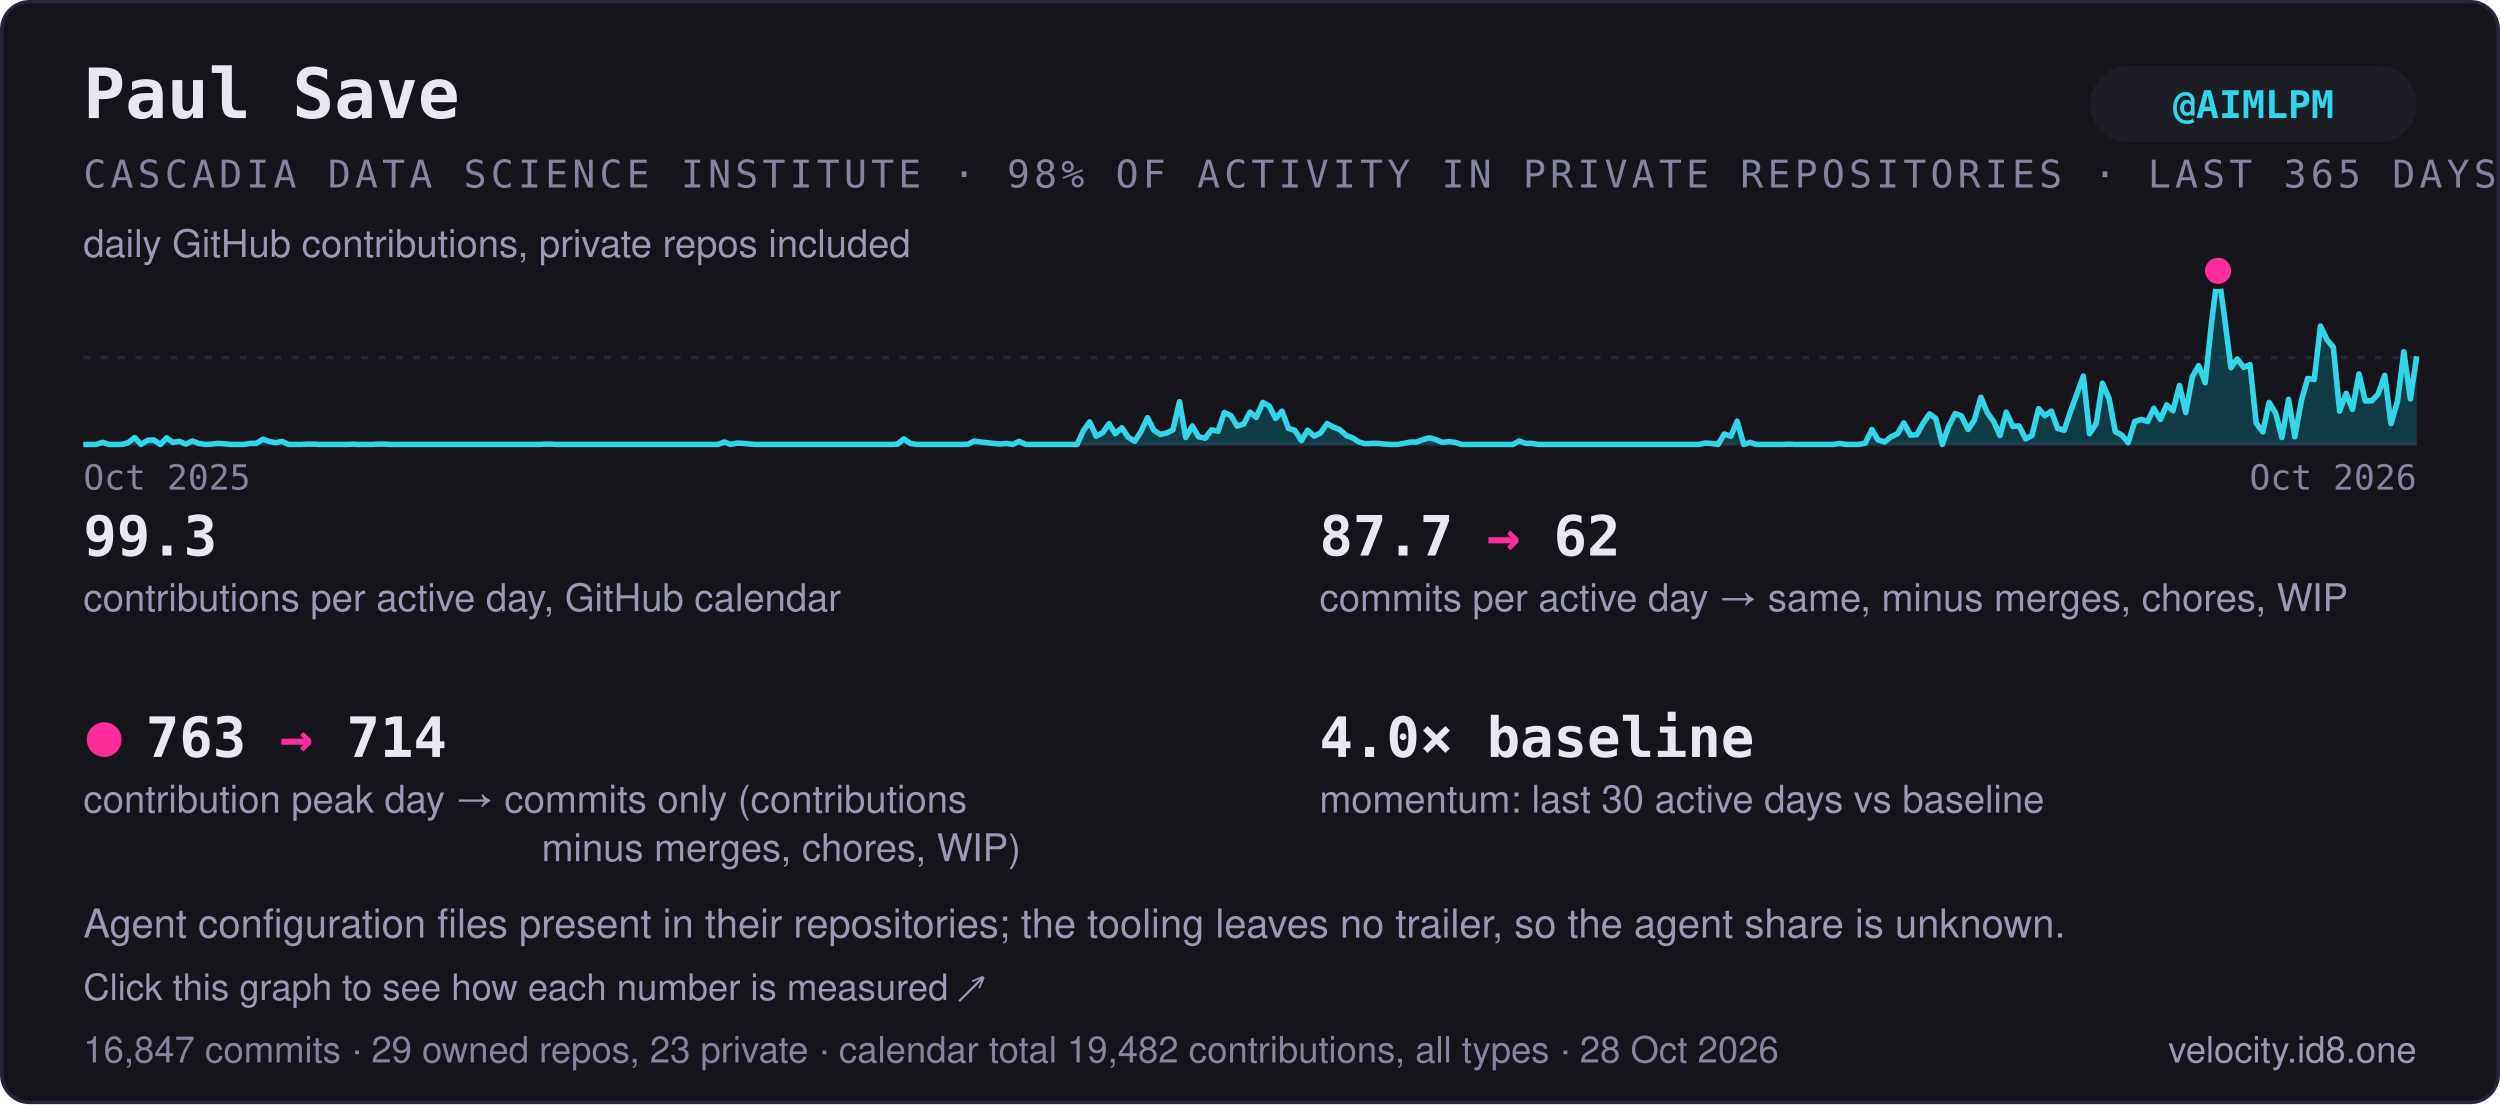
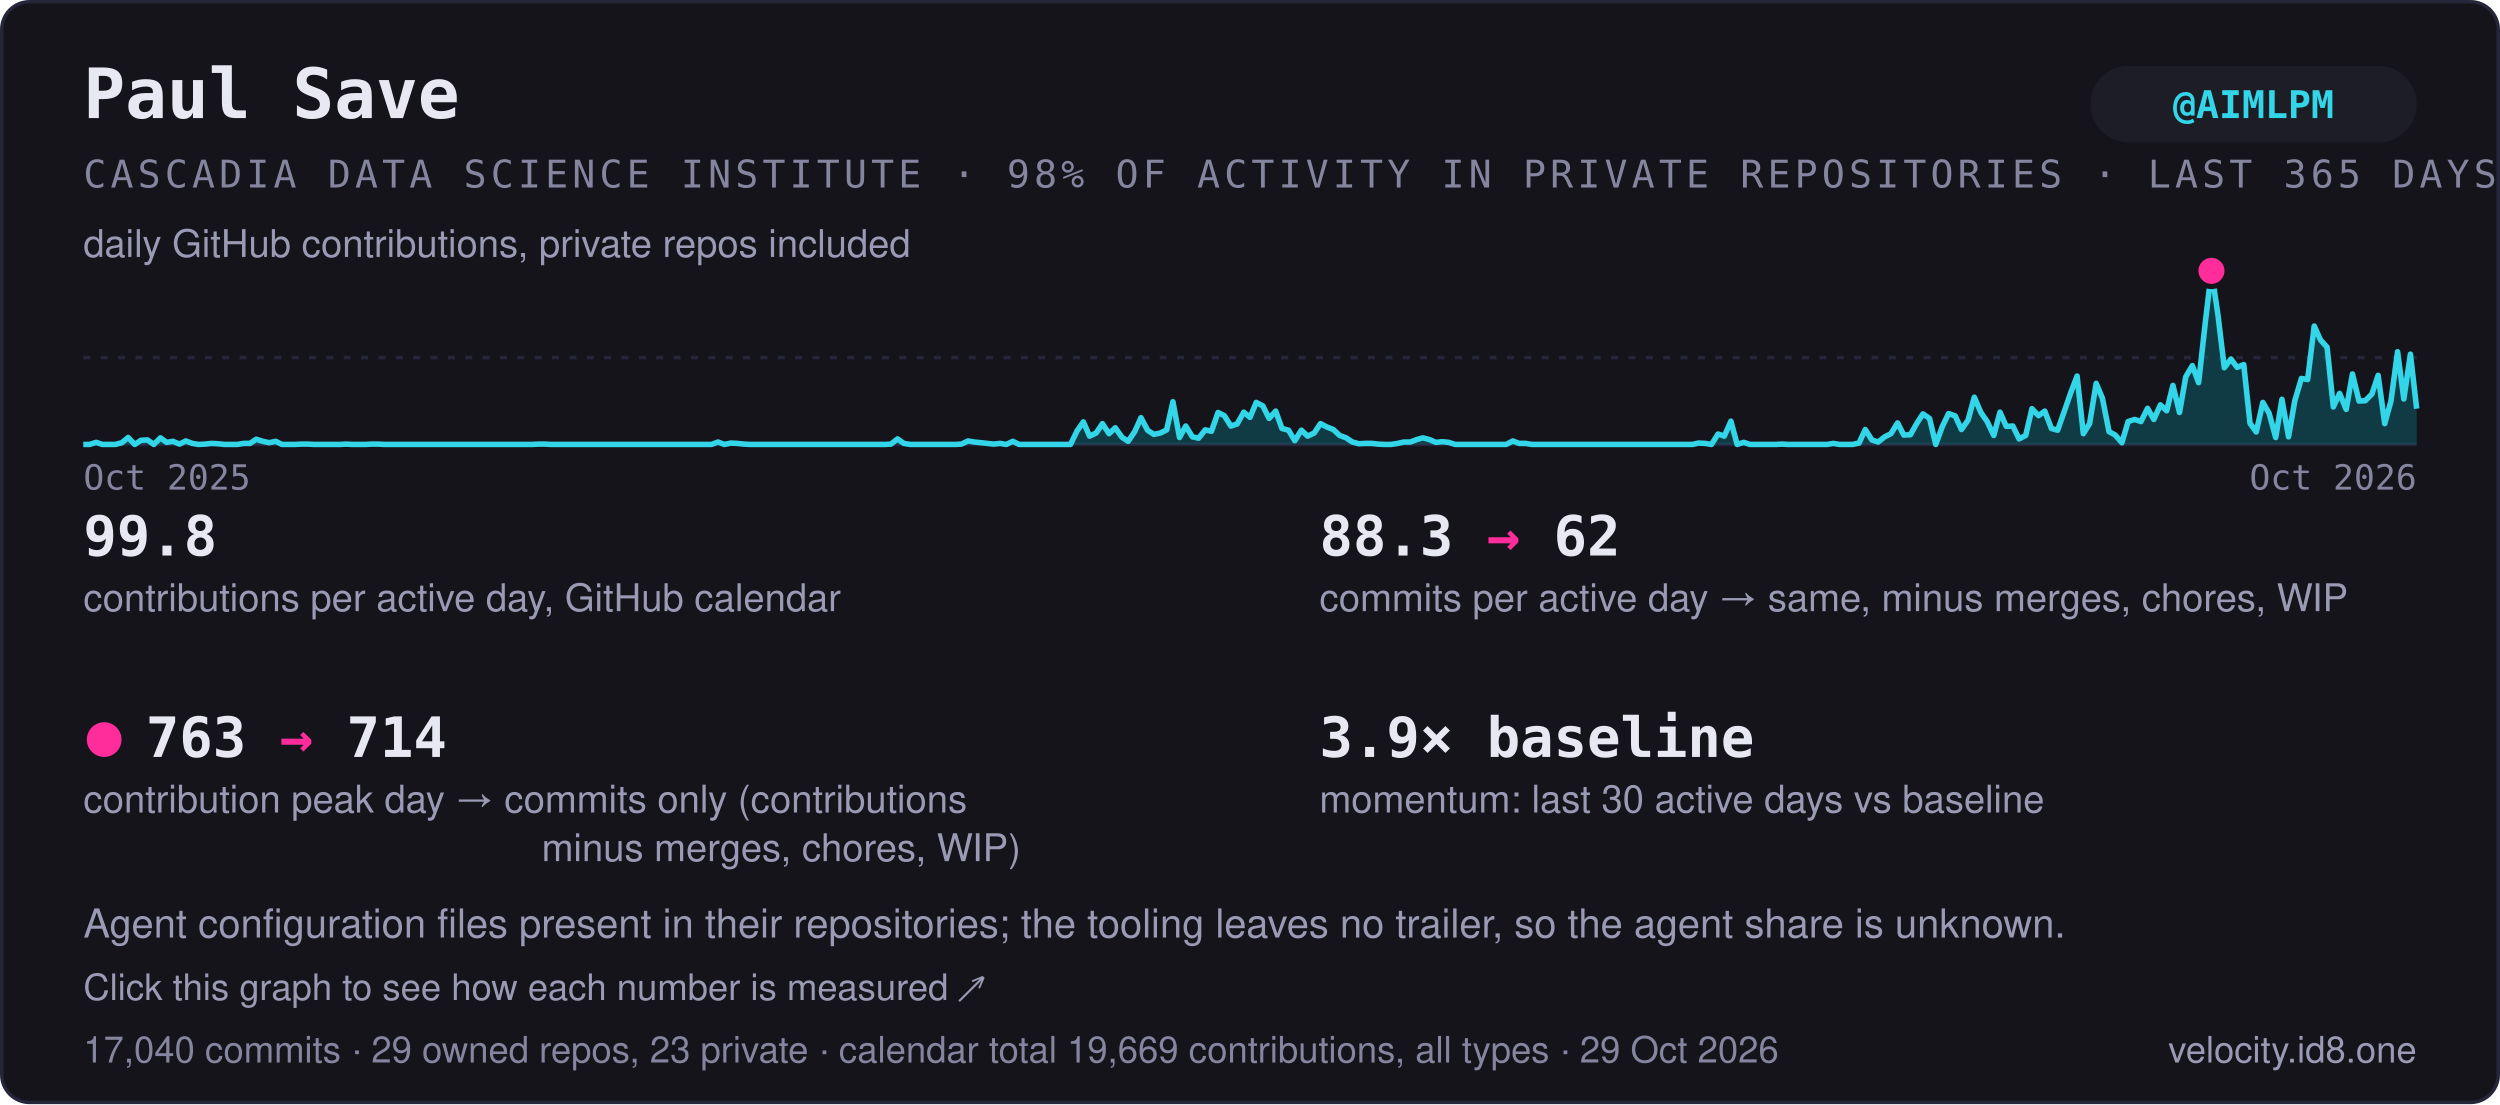
<svg xmlns="http://www.w3.org/2000/svg" width="720" height="318" viewBox="0 0 720 318" role="img" aria-label="Paul Save: Velocity Graph">
  <rect x="0.5" y="0.5" width="719" height="317" rx="8" fill="#14141A" stroke="#26263A" />
  <text x="24" y="34" font-family="Departure Mono, JetBrains Mono, ui-monospace, Menlo, monospace" font-size="20" font-weight="700" fill="#E8E8F2">Paul Save</text>
  <text x="24" y="54" font-family="Departure Mono, JetBrains Mono, ui-monospace, Menlo, monospace" font-size="11" letter-spacing="1.2" fill="#8585A0">CASCADIA DATA SCIENCE INSTITUTE · 98% OF ACTIVITY IN PRIVATE REPOSITORIES · LAST 365 DAYS</text>
  <rect x="602" y="19" width="94" height="22" rx="11" fill="#1D1D26" />
  <text x="649" y="34" text-anchor="middle" font-family="Departure Mono, JetBrains Mono, ui-monospace, Menlo, monospace" font-size="11" font-weight="600" fill="#33D6E8">@AIMLPM</text>
  <line x1="24" x2="696" y1="128" y2="128" stroke="#26263A" />
  <line x1="24" x2="696" y1="103.0" y2="103.0" stroke="#26263A" stroke-dasharray="2 3" />
-   <path d="M24.0,128.0 L25.8,128.0 L27.7,128.0 L29.5,127.4 L31.4,128.0 L33.2,128.0 L35.1,128.0 L36.9,127.5 L38.8,126.0 L40.6,128.0 L42.5,126.8 L44.3,126.7 L46.2,128.0 L48.0,126.1 L49.8,127.4 L51.7,127.1 L53.5,127.9 L55.4,127.0 L57.2,127.7 L59.1,128.0 L60.9,127.9 L62.8,127.7 L64.6,127.8 L66.5,128.0 L68.3,128.0 L70.2,128.0 L72.0,127.7 L73.8,127.7 L75.7,126.5 L77.5,127.1 L79.4,127.5 L81.2,127.1 L83.1,128.0 L84.9,128.0 L86.8,128.0 L88.6,127.9 L90.5,127.9 L92.3,128.0 L94.2,128.0 L96.0,128.0 L97.8,128.0 L99.7,128.0 L101.5,127.9 L103.4,128.0 L105.2,128.0 L107.1,128.0 L108.9,127.9 L110.8,127.9 L112.6,128.0 L114.5,128.0 L116.3,128.0 L118.2,128.0 L120.0,128.0 L121.8,128.0 L123.7,128.0 L125.5,128.0 L127.4,128.0 L129.2,128.0 L131.1,128.0 L132.9,128.0 L134.8,128.0 L136.6,128.0 L138.5,128.0 L140.3,128.0 L142.2,128.0 L144.0,128.0 L145.8,128.0 L147.7,128.0 L149.5,128.0 L151.4,128.0 L153.2,128.0 L155.1,128.0 L156.9,127.9 L158.8,127.9 L160.6,128.0 L162.5,128.0 L164.3,128.0 L166.2,128.0 L168.0,128.0 L169.8,128.0 L171.7,128.0 L173.5,128.0 L175.4,128.0 L177.2,128.0 L179.1,128.0 L180.9,128.0 L182.8,128.0 L184.6,128.0 L186.5,128.0 L188.3,128.0 L190.2,128.0 L192.0,128.0 L193.8,128.0 L195.7,128.0 L197.5,128.0 L199.4,128.0 L201.2,128.0 L203.1,128.0 L204.9,128.0 L206.8,128.0 L208.6,127.3 L210.5,128.0 L212.3,127.6 L214.2,127.7 L216.0,127.9 L217.8,128.0 L219.7,128.0 L221.5,128.0 L223.4,128.0 L225.2,128.0 L227.1,128.0 L228.9,128.0 L230.8,128.0 L232.6,128.0 L234.5,128.0 L236.3,128.0 L238.2,128.0 L240.0,128.0 L241.8,128.0 L243.7,128.0 L245.5,128.0 L247.4,128.0 L249.2,128.0 L251.1,128.0 L252.9,128.0 L254.8,128.0 L256.6,128.0 L258.5,127.9 L260.3,126.4 L262.2,127.7 L264.0,128.0 L265.8,128.0 L267.7,128.0 L269.5,128.0 L271.4,128.0 L273.2,128.0 L275.1,128.0 L276.9,128.0 L278.8,127.9 L280.6,127.0 L282.5,127.3 L284.3,127.5 L286.2,127.7 L288.0,127.9 L289.8,127.7 L291.7,128.0 L293.5,127.1 L295.4,128.0 L297.2,128.0 L299.1,128.0 L300.9,128.0 L302.8,128.0 L304.6,128.0 L306.5,128.0 L308.3,128.0 L310.2,128.0 L312.0,124.1 L313.8,121.5 L315.7,125.6 L317.5,124.7 L319.4,122.0 L321.2,124.9 L323.1,123.2 L324.9,125.9 L326.8,127.1 L328.6,124.3 L330.5,120.3 L332.3,123.9 L334.2,125.1 L336.0,124.7 L337.8,123.8 L339.7,115.7 L341.5,126.0 L343.4,122.7 L345.2,125.8 L347.1,126.2 L348.9,123.8 L350.8,124.2 L352.6,118.8 L354.5,119.7 L356.3,122.7 L358.2,122.1 L360.0,118.7 L361.8,120.2 L363.7,115.9 L365.5,116.9 L367.4,120.5 L369.2,118.4 L371.1,123.4 L372.9,123.9 L374.8,126.9 L376.6,123.9 L378.5,125.6 L380.3,124.7 L382.2,122.0 L384.0,123.0 L385.8,123.7 L387.7,125.4 L389.5,126.1 L391.4,127.3 L393.2,127.8 L395.1,127.7 L396.9,127.7 L398.8,127.9 L400.6,128.0 L402.5,128.0 L404.3,127.7 L406.2,127.3 L408.0,127.3 L409.8,126.6 L411.7,126.1 L413.5,126.6 L415.4,127.4 L417.2,127.2 L419.1,127.4 L420.9,128.0 L422.8,128.0 L424.6,128.0 L426.5,128.0 L428.3,128.0 L430.2,128.0 L432.0,128.0 L433.8,128.0 L435.7,128.0 L437.5,127.0 L439.4,127.7 L441.2,127.7 L443.1,128.0 L444.9,128.0 L446.8,128.0 L448.6,128.0 L450.5,128.0 L452.3,128.0 L454.2,128.0 L456.0,128.0 L457.8,128.0 L459.7,128.0 L461.5,128.0 L463.4,128.0 L465.2,128.0 L467.1,128.0 L468.9,128.0 L470.8,128.0 L472.6,128.0 L474.5,128.0 L476.3,128.0 L478.2,128.0 L480.0,128.0 L481.8,128.0 L483.7,128.0 L485.5,128.0 L487.4,128.0 L489.2,128.0 L491.1,127.6 L492.9,127.7 L494.8,128.0 L496.6,125.0 L498.5,125.6 L500.3,121.3 L502.2,128.0 L504.0,127.4 L505.8,128.0 L507.7,128.0 L509.5,128.0 L511.4,128.0 L513.2,128.0 L515.1,127.9 L516.9,128.0 L518.8,128.0 L520.6,128.0 L522.5,128.0 L524.3,128.0 L526.2,128.0 L528.0,128.0 L529.8,127.7 L531.7,128.0 L533.5,128.0 L535.4,128.0 L537.2,127.6 L539.1,123.7 L540.9,126.7 L542.8,127.3 L544.6,125.8 L546.5,124.9 L548.3,121.8 L550.2,125.3 L552.0,125.2 L553.8,122.0 L555.7,119.2 L557.5,120.5 L559.4,128.0 L561.2,122.8 L563.1,119.1 L564.9,119.8 L566.8,123.7 L568.6,121.0 L570.5,114.4 L572.3,118.8 L574.2,121.4 L576.0,125.4 L577.8,118.7 L579.7,122.8 L581.5,122.7 L583.4,126.4 L585.2,125.4 L587.1,117.7 L588.9,119.7 L590.8,118.4 L592.6,123.4 L594.5,123.9 L596.3,118.5 L598.2,113.3 L600.0,108.3 L601.8,124.9 L603.7,122.0 L605.5,110.4 L607.4,114.7 L609.2,124.3 L611.1,125.3 L612.9,127.5 L614.8,121.4 L616.6,120.8 L618.5,121.4 L620.3,117.6 L622.2,120.8 L624.0,116.6 L625.8,118.3 L627.7,111.0 L629.5,118.8 L631.4,108.5 L633.2,105.3 L635.1,110.2 L636.9,93.1 L638.8,78.0 L640.6,90.9 L642.5,105.9 L644.3,103.4 L646.2,105.8 L648.0,105.0 L649.8,121.9 L651.7,124.4 L653.5,115.9 L655.4,119.0 L657.2,126.0 L659.1,115.0 L660.9,125.8 L662.8,115.4 L664.6,109.0 L666.5,109.3 L668.3,93.9 L670.2,97.9 L672.0,100.0 L673.8,118.4 L675.7,113.3 L677.5,117.9 L679.4,107.7 L681.2,115.5 L683.1,115.4 L684.9,113.5 L686.8,108.1 L688.6,122.0 L690.5,115.5 L692.3,101.3 L694.2,114.9 L696.0,102.6 L696.0,128 L24,128 Z" fill="#0F6B78" fill-opacity="0.45" />
-   <path d="M24.0,128.0 L25.8,128.0 L27.7,128.0 L29.5,127.4 L31.4,128.0 L33.2,128.0 L35.1,128.0 L36.9,127.5 L38.8,126.0 L40.6,128.0 L42.5,126.8 L44.3,126.7 L46.2,128.0 L48.0,126.1 L49.8,127.4 L51.7,127.1 L53.5,127.9 L55.4,127.0 L57.2,127.7 L59.1,128.0 L60.9,127.9 L62.8,127.7 L64.6,127.8 L66.5,128.0 L68.3,128.0 L70.2,128.0 L72.0,127.7 L73.8,127.7 L75.7,126.5 L77.5,127.1 L79.4,127.5 L81.2,127.1 L83.1,128.0 L84.9,128.0 L86.8,128.0 L88.6,127.9 L90.5,127.9 L92.3,128.0 L94.2,128.0 L96.0,128.0 L97.8,128.0 L99.7,128.0 L101.5,127.9 L103.4,128.0 L105.2,128.0 L107.1,128.0 L108.9,127.9 L110.8,127.9 L112.6,128.0 L114.5,128.0 L116.3,128.0 L118.2,128.0 L120.0,128.0 L121.8,128.0 L123.7,128.0 L125.5,128.0 L127.4,128.0 L129.2,128.0 L131.1,128.0 L132.9,128.0 L134.8,128.0 L136.6,128.0 L138.5,128.0 L140.3,128.0 L142.2,128.0 L144.0,128.0 L145.8,128.0 L147.7,128.0 L149.5,128.0 L151.4,128.0 L153.2,128.0 L155.1,128.0 L156.9,127.9 L158.8,127.9 L160.6,128.0 L162.5,128.0 L164.3,128.0 L166.2,128.0 L168.0,128.0 L169.8,128.0 L171.7,128.0 L173.5,128.0 L175.4,128.0 L177.2,128.0 L179.1,128.0 L180.9,128.0 L182.8,128.0 L184.6,128.0 L186.5,128.0 L188.3,128.0 L190.2,128.0 L192.0,128.0 L193.8,128.0 L195.7,128.0 L197.5,128.0 L199.4,128.0 L201.2,128.0 L203.1,128.0 L204.9,128.0 L206.8,128.0 L208.6,127.3 L210.5,128.0 L212.3,127.6 L214.2,127.7 L216.0,127.9 L217.8,128.0 L219.7,128.0 L221.5,128.0 L223.4,128.0 L225.2,128.0 L227.1,128.0 L228.9,128.0 L230.8,128.0 L232.6,128.0 L234.5,128.0 L236.3,128.0 L238.2,128.0 L240.0,128.0 L241.8,128.0 L243.7,128.0 L245.5,128.0 L247.4,128.0 L249.2,128.0 L251.1,128.0 L252.9,128.0 L254.8,128.0 L256.6,128.0 L258.5,127.9 L260.3,126.4 L262.2,127.7 L264.0,128.0 L265.8,128.0 L267.7,128.0 L269.5,128.0 L271.4,128.0 L273.2,128.0 L275.1,128.0 L276.9,128.0 L278.8,127.9 L280.6,127.0 L282.5,127.3 L284.3,127.5 L286.2,127.7 L288.0,127.9 L289.8,127.7 L291.7,128.0 L293.5,127.1 L295.4,128.0 L297.2,128.0 L299.1,128.0 L300.9,128.0 L302.8,128.0 L304.6,128.0 L306.5,128.0 L308.3,128.0 L310.2,128.0 L312.0,124.1 L313.8,121.5 L315.7,125.6 L317.5,124.7 L319.4,122.0 L321.2,124.9 L323.1,123.2 L324.9,125.9 L326.8,127.1 L328.6,124.3 L330.5,120.3 L332.3,123.9 L334.2,125.1 L336.0,124.7 L337.8,123.8 L339.7,115.7 L341.5,126.0 L343.4,122.7 L345.2,125.8 L347.1,126.2 L348.9,123.8 L350.8,124.2 L352.6,118.8 L354.5,119.7 L356.3,122.7 L358.2,122.1 L360.0,118.7 L361.8,120.2 L363.7,115.9 L365.5,116.9 L367.4,120.5 L369.2,118.4 L371.1,123.4 L372.9,123.9 L374.8,126.9 L376.6,123.9 L378.5,125.6 L380.3,124.7 L382.2,122.0 L384.0,123.0 L385.8,123.7 L387.7,125.4 L389.5,126.1 L391.4,127.3 L393.2,127.8 L395.1,127.7 L396.9,127.7 L398.8,127.9 L400.6,128.0 L402.5,128.0 L404.3,127.7 L406.2,127.3 L408.0,127.3 L409.8,126.6 L411.7,126.1 L413.5,126.6 L415.4,127.4 L417.2,127.2 L419.1,127.4 L420.9,128.0 L422.8,128.0 L424.6,128.0 L426.5,128.0 L428.3,128.0 L430.2,128.0 L432.0,128.0 L433.8,128.0 L435.7,128.0 L437.5,127.0 L439.4,127.7 L441.2,127.7 L443.1,128.0 L444.9,128.0 L446.8,128.0 L448.6,128.0 L450.5,128.0 L452.3,128.0 L454.2,128.0 L456.0,128.0 L457.8,128.0 L459.7,128.0 L461.5,128.0 L463.4,128.0 L465.2,128.0 L467.1,128.0 L468.9,128.0 L470.8,128.0 L472.6,128.0 L474.5,128.0 L476.3,128.0 L478.2,128.0 L480.0,128.0 L481.8,128.0 L483.7,128.0 L485.5,128.0 L487.4,128.0 L489.2,128.0 L491.1,127.6 L492.9,127.7 L494.8,128.0 L496.6,125.0 L498.5,125.6 L500.3,121.3 L502.2,128.0 L504.0,127.4 L505.8,128.0 L507.7,128.0 L509.5,128.0 L511.4,128.0 L513.2,128.0 L515.1,127.9 L516.9,128.0 L518.8,128.0 L520.6,128.0 L522.5,128.0 L524.3,128.0 L526.2,128.0 L528.0,128.0 L529.8,127.7 L531.7,128.0 L533.5,128.0 L535.4,128.0 L537.2,127.6 L539.1,123.7 L540.9,126.7 L542.8,127.3 L544.6,125.8 L546.5,124.9 L548.3,121.8 L550.2,125.3 L552.0,125.2 L553.8,122.0 L555.7,119.2 L557.5,120.5 L559.4,128.0 L561.2,122.8 L563.1,119.1 L564.9,119.8 L566.8,123.7 L568.6,121.0 L570.5,114.4 L572.3,118.8 L574.2,121.4 L576.0,125.4 L577.8,118.7 L579.7,122.8 L581.5,122.7 L583.4,126.4 L585.2,125.4 L587.1,117.7 L588.9,119.7 L590.8,118.4 L592.6,123.4 L594.5,123.9 L596.3,118.5 L598.2,113.3 L600.0,108.3 L601.8,124.9 L603.7,122.0 L605.5,110.4 L607.4,114.7 L609.2,124.3 L611.1,125.3 L612.9,127.5 L614.8,121.4 L616.6,120.8 L618.5,121.4 L620.3,117.6 L622.2,120.8 L624.0,116.6 L625.8,118.3 L627.7,111.0 L629.5,118.8 L631.4,108.5 L633.2,105.3 L635.1,110.2 L636.9,93.1 L638.8,78.0 L640.6,90.9 L642.5,105.9 L644.3,103.4 L646.2,105.8 L648.0,105.0 L649.8,121.9 L651.7,124.4 L653.5,115.9 L655.4,119.0 L657.2,126.0 L659.1,115.0 L660.9,125.8 L662.8,115.4 L664.6,109.0 L666.5,109.3 L668.3,93.9 L670.2,97.9 L672.0,100.0 L673.8,118.4 L675.7,113.3 L677.5,117.9 L679.4,107.7 L681.2,115.5 L683.1,115.4 L684.9,113.5 L686.8,108.1 L688.6,122.0 L690.5,115.5 L692.3,101.3 L694.2,114.9 L696.0,102.6" fill="none" stroke="#33D6E8" stroke-width="1.6" stroke-linejoin="round" />
-   <circle cx="638.8" cy="78.0" r="4.5" fill="#FF2D9C" stroke="#14141A" stroke-width="1.5" />
+   <path d="M24.0,128.0 L25.8,128.0 L27.7,127.4 L29.5,128.0 L31.4,128.0 L33.2,128.0 L35.1,127.5 L36.9,126.0 L38.8,128.0 L40.6,126.8 L42.5,126.7 L44.3,128.0 L46.2,126.1 L48.0,127.4 L49.8,127.1 L51.7,127.9 L53.5,127.0 L55.4,127.7 L57.2,128.0 L59.1,127.9 L60.9,127.7 L62.8,127.8 L64.6,128.0 L66.5,128.0 L68.3,128.0 L70.2,127.7 L72.0,127.7 L73.8,126.5 L75.7,127.1 L77.5,127.5 L79.4,127.1 L81.2,128.0 L83.1,128.0 L84.9,128.0 L86.8,127.9 L88.6,127.9 L90.5,128.0 L92.3,128.0 L94.2,128.0 L96.0,128.0 L97.8,128.0 L99.7,127.9 L101.5,128.0 L103.4,128.0 L105.2,128.0 L107.1,127.9 L108.9,127.9 L110.8,128.0 L112.6,128.0 L114.5,128.0 L116.3,128.0 L118.2,128.0 L120.0,128.0 L121.8,128.0 L123.7,128.0 L125.5,128.0 L127.4,128.0 L129.2,128.0 L131.1,128.0 L132.9,128.0 L134.8,128.0 L136.6,128.0 L138.5,128.0 L140.3,128.0 L142.2,128.0 L144.0,128.0 L145.8,128.0 L147.7,128.0 L149.5,128.0 L151.4,128.0 L153.2,128.0 L155.1,127.9 L156.9,127.9 L158.8,128.0 L160.6,128.0 L162.5,128.0 L164.3,128.0 L166.2,128.0 L168.0,128.0 L169.8,128.0 L171.7,128.0 L173.5,128.0 L175.4,128.0 L177.2,128.0 L179.1,128.0 L180.9,128.0 L182.8,128.0 L184.6,128.0 L186.5,128.0 L188.3,128.0 L190.2,128.0 L192.0,128.0 L193.8,128.0 L195.7,128.0 L197.5,128.0 L199.4,128.0 L201.2,128.0 L203.1,128.0 L204.9,128.0 L206.8,127.3 L208.6,128.0 L210.5,127.6 L212.3,127.7 L214.2,127.9 L216.0,128.0 L217.8,128.0 L219.7,128.0 L221.5,128.0 L223.4,128.0 L225.2,128.0 L227.1,128.0 L228.9,128.0 L230.8,128.0 L232.6,128.0 L234.5,128.0 L236.3,128.0 L238.2,128.0 L240.0,128.0 L241.8,128.0 L243.7,128.0 L245.5,128.0 L247.4,128.0 L249.2,128.0 L251.1,128.0 L252.9,128.0 L254.8,128.0 L256.6,127.9 L258.5,126.4 L260.3,127.7 L262.2,128.0 L264.0,128.0 L265.8,128.0 L267.7,128.0 L269.5,128.0 L271.4,128.0 L273.2,128.0 L275.1,128.0 L276.9,127.9 L278.8,127.0 L280.6,127.3 L282.5,127.5 L284.3,127.7 L286.2,127.9 L288.0,127.7 L289.8,128.0 L291.7,127.1 L293.5,128.0 L295.4,128.0 L297.2,128.0 L299.1,128.0 L300.9,128.0 L302.8,128.0 L304.6,128.0 L306.5,128.0 L308.3,128.0 L310.2,124.1 L312.0,121.5 L313.8,125.6 L315.7,124.7 L317.5,122.0 L319.4,124.9 L321.2,123.2 L323.1,125.9 L324.9,127.1 L326.8,124.3 L328.6,120.3 L330.5,123.9 L332.3,125.1 L334.2,124.7 L336.0,123.8 L337.8,115.7 L339.7,126.0 L341.5,122.7 L343.4,125.8 L345.2,126.2 L347.1,123.8 L348.9,124.2 L350.8,118.8 L352.6,119.7 L354.5,122.7 L356.3,122.1 L358.2,118.7 L360.0,120.2 L361.8,115.9 L363.7,116.9 L365.5,120.5 L367.4,118.4 L369.2,123.4 L371.1,123.9 L372.9,126.9 L374.8,123.9 L376.6,125.6 L378.5,124.7 L380.3,122.0 L382.2,123.0 L384.0,123.7 L385.8,125.4 L387.7,126.1 L389.5,127.3 L391.4,127.8 L393.2,127.7 L395.1,127.7 L396.9,127.9 L398.8,128.0 L400.6,128.0 L402.5,127.7 L404.3,127.3 L406.2,127.3 L408.0,126.6 L409.8,126.1 L411.7,126.6 L413.5,127.4 L415.4,127.2 L417.2,127.4 L419.1,128.0 L420.9,128.0 L422.8,128.0 L424.6,128.0 L426.5,128.0 L428.3,128.0 L430.2,128.0 L432.0,128.0 L433.8,128.0 L435.7,127.0 L437.5,127.7 L439.4,127.7 L441.2,128.0 L443.1,128.0 L444.9,128.0 L446.8,128.0 L448.6,128.0 L450.5,128.0 L452.3,128.0 L454.2,128.0 L456.0,128.0 L457.8,128.0 L459.7,128.0 L461.5,128.0 L463.4,128.0 L465.2,128.0 L467.1,128.0 L468.9,128.0 L470.8,128.0 L472.6,128.0 L474.5,128.0 L476.3,128.0 L478.2,128.0 L480.0,128.0 L481.8,128.0 L483.7,128.0 L485.5,128.0 L487.4,128.0 L489.2,127.6 L491.1,127.7 L492.9,128.0 L494.8,125.0 L496.6,125.6 L498.5,121.3 L500.3,128.0 L502.2,127.4 L504.0,128.0 L505.8,128.0 L507.7,128.0 L509.5,128.0 L511.4,128.0 L513.2,127.9 L515.1,128.0 L516.9,128.0 L518.8,128.0 L520.6,128.0 L522.5,128.0 L524.3,128.0 L526.2,128.0 L528.0,127.7 L529.8,128.0 L531.7,128.0 L533.5,128.0 L535.4,127.6 L537.2,123.7 L539.1,126.7 L540.9,127.3 L542.8,125.8 L544.6,124.9 L546.5,121.8 L548.3,125.3 L550.2,125.2 L552.0,122.0 L553.8,119.2 L555.7,120.5 L557.5,128.0 L559.4,122.8 L561.2,119.1 L563.1,119.8 L564.9,123.7 L566.8,121.0 L568.6,114.4 L570.5,118.8 L572.3,121.4 L574.2,125.4 L576.0,118.7 L577.8,122.8 L579.7,122.7 L581.5,126.4 L583.4,125.4 L585.2,117.7 L587.1,119.7 L588.9,118.4 L590.8,123.4 L592.6,123.9 L594.5,118.5 L596.3,113.3 L598.2,108.3 L600.0,124.9 L601.8,122.0 L603.7,110.4 L605.5,114.7 L607.4,124.3 L609.2,125.3 L611.1,127.5 L612.9,121.4 L614.8,120.8 L616.6,121.4 L618.5,117.6 L620.3,120.8 L622.2,116.6 L624.0,118.3 L625.8,111.0 L627.7,118.8 L629.5,108.5 L631.4,105.3 L633.2,110.2 L635.1,93.1 L636.9,78.0 L638.8,90.9 L640.6,105.9 L642.5,103.4 L644.3,105.8 L646.2,105.0 L648.0,121.9 L649.8,124.4 L651.7,115.9 L653.5,119.0 L655.4,126.0 L657.2,115.0 L659.1,125.8 L660.9,115.4 L662.8,109.0 L664.6,109.3 L666.5,93.9 L668.3,97.9 L670.2,100.0 L672.0,117.2 L673.8,113.3 L675.7,117.9 L677.5,107.7 L679.4,115.5 L681.2,115.4 L683.1,113.5 L684.9,108.1 L686.8,122.0 L688.6,115.5 L690.5,101.3 L692.3,114.9 L694.2,102.0 L696.0,117.7 L696.0,128 L24,128 Z" fill="#0F6B78" fill-opacity="0.45" />
+   <path d="M24.0,128.0 L25.8,128.0 L27.7,127.4 L29.5,128.0 L31.4,128.0 L33.2,128.0 L35.1,127.5 L36.9,126.0 L38.8,128.0 L40.6,126.8 L42.5,126.7 L44.3,128.0 L46.2,126.1 L48.0,127.4 L49.8,127.1 L51.7,127.9 L53.5,127.0 L55.4,127.7 L57.2,128.0 L59.1,127.9 L60.9,127.7 L62.8,127.8 L64.6,128.0 L66.5,128.0 L68.3,128.0 L70.2,127.7 L72.0,127.7 L73.8,126.5 L75.7,127.1 L77.5,127.5 L79.4,127.1 L81.2,128.0 L83.1,128.0 L84.9,128.0 L86.8,127.9 L88.6,127.9 L90.5,128.0 L92.3,128.0 L94.2,128.0 L96.0,128.0 L97.8,128.0 L99.7,127.9 L101.5,128.0 L103.4,128.0 L105.2,128.0 L107.1,127.9 L108.9,127.9 L110.8,128.0 L112.6,128.0 L114.5,128.0 L116.3,128.0 L118.2,128.0 L120.0,128.0 L121.8,128.0 L123.7,128.0 L125.5,128.0 L127.4,128.0 L129.2,128.0 L131.1,128.0 L132.9,128.0 L134.8,128.0 L136.6,128.0 L138.5,128.0 L140.3,128.0 L142.2,128.0 L144.0,128.0 L145.8,128.0 L147.7,128.0 L149.5,128.0 L151.4,128.0 L153.2,128.0 L155.1,127.9 L156.9,127.9 L158.8,128.0 L160.6,128.0 L162.5,128.0 L164.3,128.0 L166.2,128.0 L168.0,128.0 L169.8,128.0 L171.7,128.0 L173.5,128.0 L175.4,128.0 L177.2,128.0 L179.1,128.0 L180.9,128.0 L182.8,128.0 L184.6,128.0 L186.5,128.0 L188.3,128.0 L190.2,128.0 L192.0,128.0 L193.8,128.0 L195.7,128.0 L197.5,128.0 L199.4,128.0 L201.2,128.0 L203.1,128.0 L204.9,128.0 L206.8,127.3 L208.6,128.0 L210.5,127.6 L212.3,127.7 L214.2,127.9 L216.0,128.0 L217.8,128.0 L219.7,128.0 L221.5,128.0 L223.4,128.0 L225.2,128.0 L227.1,128.0 L228.9,128.0 L230.8,128.0 L232.6,128.0 L234.5,128.0 L236.3,128.0 L238.2,128.0 L240.0,128.0 L241.8,128.0 L243.7,128.0 L245.5,128.0 L247.4,128.0 L249.2,128.0 L251.1,128.0 L252.9,128.0 L254.8,128.0 L256.6,127.9 L258.5,126.4 L260.3,127.7 L262.2,128.0 L264.0,128.0 L265.8,128.0 L267.7,128.0 L269.5,128.0 L271.4,128.0 L273.2,128.0 L275.1,128.0 L276.9,127.9 L278.8,127.0 L280.6,127.3 L282.5,127.5 L284.3,127.7 L286.2,127.9 L288.0,127.7 L289.8,128.0 L291.7,127.1 L293.5,128.0 L295.4,128.0 L297.2,128.0 L299.1,128.0 L300.9,128.0 L302.8,128.0 L304.6,128.0 L306.5,128.0 L308.3,128.0 L310.2,124.1 L312.0,121.5 L313.8,125.6 L315.7,124.7 L317.5,122.0 L319.4,124.9 L321.2,123.2 L323.1,125.9 L324.9,127.1 L326.8,124.3 L328.6,120.3 L330.5,123.9 L332.3,125.1 L334.2,124.7 L336.0,123.8 L337.8,115.7 L339.7,126.0 L341.5,122.7 L343.4,125.8 L345.2,126.2 L347.1,123.8 L348.9,124.2 L350.8,118.8 L352.6,119.7 L354.5,122.7 L356.3,122.1 L358.2,118.7 L360.0,120.2 L361.8,115.9 L363.7,116.9 L365.5,120.5 L367.4,118.4 L369.2,123.4 L371.1,123.9 L372.9,126.9 L374.8,123.9 L376.6,125.6 L378.5,124.7 L380.3,122.0 L382.2,123.0 L384.0,123.7 L385.8,125.4 L387.7,126.1 L389.5,127.3 L391.4,127.8 L393.2,127.7 L395.1,127.7 L396.9,127.9 L398.8,128.0 L400.6,128.0 L402.5,127.7 L404.3,127.3 L406.2,127.3 L408.0,126.6 L409.8,126.1 L411.7,126.6 L413.5,127.4 L415.4,127.2 L417.2,127.4 L419.1,128.0 L420.9,128.0 L422.8,128.0 L424.6,128.0 L426.5,128.0 L428.3,128.0 L430.2,128.0 L432.0,128.0 L433.8,128.0 L435.7,127.0 L437.5,127.7 L439.4,127.7 L441.2,128.0 L443.1,128.0 L444.9,128.0 L446.8,128.0 L448.6,128.0 L450.5,128.0 L452.3,128.0 L454.2,128.0 L456.0,128.0 L457.8,128.0 L459.7,128.0 L461.5,128.0 L463.4,128.0 L465.2,128.0 L467.1,128.0 L468.9,128.0 L470.8,128.0 L472.6,128.0 L474.5,128.0 L476.3,128.0 L478.2,128.0 L480.0,128.0 L481.8,128.0 L483.7,128.0 L485.5,128.0 L487.4,128.0 L489.2,127.6 L491.1,127.7 L492.9,128.0 L494.8,125.0 L496.6,125.6 L498.5,121.3 L500.3,128.0 L502.2,127.4 L504.0,128.0 L505.8,128.0 L507.7,128.0 L509.5,128.0 L511.4,128.0 L513.2,127.9 L515.1,128.0 L516.9,128.0 L518.8,128.0 L520.6,128.0 L522.5,128.0 L524.3,128.0 L526.2,128.0 L528.0,127.7 L529.8,128.0 L531.7,128.0 L533.5,128.0 L535.4,127.6 L537.2,123.7 L539.1,126.7 L540.9,127.3 L542.8,125.8 L544.6,124.9 L546.5,121.8 L548.3,125.3 L550.2,125.2 L552.0,122.0 L553.8,119.2 L555.7,120.5 L557.5,128.0 L559.4,122.8 L561.2,119.1 L563.1,119.8 L564.9,123.7 L566.8,121.0 L568.6,114.4 L570.5,118.8 L572.3,121.4 L574.2,125.4 L576.0,118.7 L577.8,122.8 L579.7,122.7 L581.5,126.4 L583.4,125.4 L585.2,117.7 L587.1,119.7 L588.9,118.4 L590.8,123.4 L592.6,123.9 L594.5,118.5 L596.3,113.3 L598.2,108.3 L600.0,124.9 L601.8,122.0 L603.7,110.4 L605.5,114.7 L607.4,124.3 L609.2,125.3 L611.1,127.5 L612.9,121.4 L614.8,120.8 L616.6,121.4 L618.5,117.6 L620.3,120.8 L622.2,116.6 L624.0,118.3 L625.8,111.0 L627.7,118.8 L629.5,108.5 L631.4,105.3 L633.2,110.2 L635.1,93.1 L636.9,78.0 L638.8,90.9 L640.6,105.9 L642.5,103.4 L644.3,105.8 L646.2,105.0 L648.0,121.9 L649.8,124.4 L651.7,115.9 L653.5,119.0 L655.4,126.0 L657.2,115.0 L659.1,125.8 L660.9,115.4 L662.8,109.0 L664.6,109.3 L666.5,93.9 L668.3,97.9 L670.2,100.0 L672.0,117.2 L673.8,113.3 L675.7,117.9 L677.5,107.7 L679.4,115.5 L681.2,115.4 L683.1,113.5 L684.9,108.1 L686.8,122.0 L688.6,115.5 L690.5,101.3 L692.3,114.9 L694.2,102.0 L696.0,117.7" fill="none" stroke="#33D6E8" stroke-width="1.6" stroke-linejoin="round" />
+   <circle cx="636.9" cy="78.0" r="4.5" fill="#FF2D9C" stroke="#14141A" stroke-width="1.5" />
  <text x="24" y="141" font-family="Departure Mono, JetBrains Mono, ui-monospace, Menlo, monospace" font-size="10" fill="#8585A0">Oct 2025</text>
  <text x="696" y="141" text-anchor="end" font-family="Departure Mono, JetBrains Mono, ui-monospace, Menlo, monospace" font-size="10" fill="#8585A0">Oct 2026</text>
  <text x="24" y="74" font-family="-apple-system, BlinkMacSystemFont, 'Segoe UI', Helvetica, Arial, sans-serif" font-size="11" fill="#9A9AB5">daily GitHub contributions, private repos included</text>
-   <text x="24" y="160" font-family="Departure Mono, JetBrains Mono, ui-monospace, Menlo, monospace" font-size="16" font-weight="600" fill="#E8E8F2">99.3</text>
+   <text x="24" y="160" font-family="Departure Mono, JetBrains Mono, ui-monospace, Menlo, monospace" font-size="16" font-weight="600" fill="#E8E8F2">99.8</text>
  <text x="24" y="176" font-family="-apple-system, BlinkMacSystemFont, 'Segoe UI', Helvetica, Arial, sans-serif" font-size="11" fill="#9A9AB5">contributions per active day, GitHub calendar</text>
-   <text x="380" y="160" font-family="Departure Mono, JetBrains Mono, ui-monospace, Menlo, monospace" font-size="16" font-weight="600" fill="#E8E8F2">87.7 <tspan fill="#FF2D9C">→</tspan> 62</text>
+   <text x="380" y="160" font-family="Departure Mono, JetBrains Mono, ui-monospace, Menlo, monospace" font-size="16" font-weight="600" fill="#E8E8F2">88.3 <tspan fill="#FF2D9C">→</tspan> 62</text>
  <text x="380" y="176" font-family="-apple-system, BlinkMacSystemFont, 'Segoe UI', Helvetica, Arial, sans-serif" font-size="11" fill="#9A9AB5">commits per active day → same, minus merges, chores, WIP</text>
  <circle cx="30" cy="213" r="5" fill="#FF2D9C" />
  <text x="42" y="218" font-family="Departure Mono, JetBrains Mono, ui-monospace, Menlo, monospace" font-size="16" font-weight="600" fill="#E8E8F2">763 <tspan fill="#FF2D9C">→</tspan> 714</text>
  <text x="24" y="234" font-family="-apple-system, BlinkMacSystemFont, 'Segoe UI', Helvetica, Arial, sans-serif" font-size="11" fill="#9A9AB5">contribution peak day → commits only (contributions</text>
  <text x="156" y="248" font-family="-apple-system, BlinkMacSystemFont, 'Segoe UI', Helvetica, Arial, sans-serif" font-size="11" fill="#9A9AB5">minus merges, chores, WIP)</text>
-   <text x="380" y="218" font-family="Departure Mono, JetBrains Mono, ui-monospace, Menlo, monospace" font-size="16" font-weight="600" fill="#E8E8F2">4.0× baseline</text>
+   <text x="380" y="218" font-family="Departure Mono, JetBrains Mono, ui-monospace, Menlo, monospace" font-size="16" font-weight="600" fill="#E8E8F2">3.9× baseline</text>
  <text x="380" y="234" font-family="-apple-system, BlinkMacSystemFont, 'Segoe UI', Helvetica, Arial, sans-serif" font-size="11" fill="#9A9AB5">momentum: last 30 active days vs baseline</text>
  <text x="24" y="270" font-family="-apple-system, BlinkMacSystemFont, 'Segoe UI', Helvetica, Arial, sans-serif" font-size="11.5" fill="#9A9AB5">Agent configuration files present in their repositories; the tooling leaves no trailer, so the agent share is unknown.</text>
  <text x="24" y="288" font-family="-apple-system, BlinkMacSystemFont, 'Segoe UI', Helvetica, Arial, sans-serif" font-size="10.5" fill="#9A9AB5">Click this graph to see how each number is measured ↗</text>
-   <text x="24" y="306" font-family="-apple-system, BlinkMacSystemFont, 'Segoe UI', Helvetica, Arial, sans-serif" font-size="10.5" fill="#8585A0">16,847 commits · 29 owned repos, 23 private · calendar total 19,482 contributions, all types · 28 Oct 2026</text>
+   <text x="24" y="306" font-family="-apple-system, BlinkMacSystemFont, 'Segoe UI', Helvetica, Arial, sans-serif" font-size="10.5" fill="#8585A0">17,040 commits · 29 owned repos, 23 private · calendar total 19,669 contributions, all types · 29 Oct 2026</text>
  <text x="696" y="306" text-anchor="end" font-family="-apple-system, BlinkMacSystemFont, 'Segoe UI', Helvetica, Arial, sans-serif" font-size="10.5" fill="#9A9AB5">velocity.id8.one</text>
</svg>
